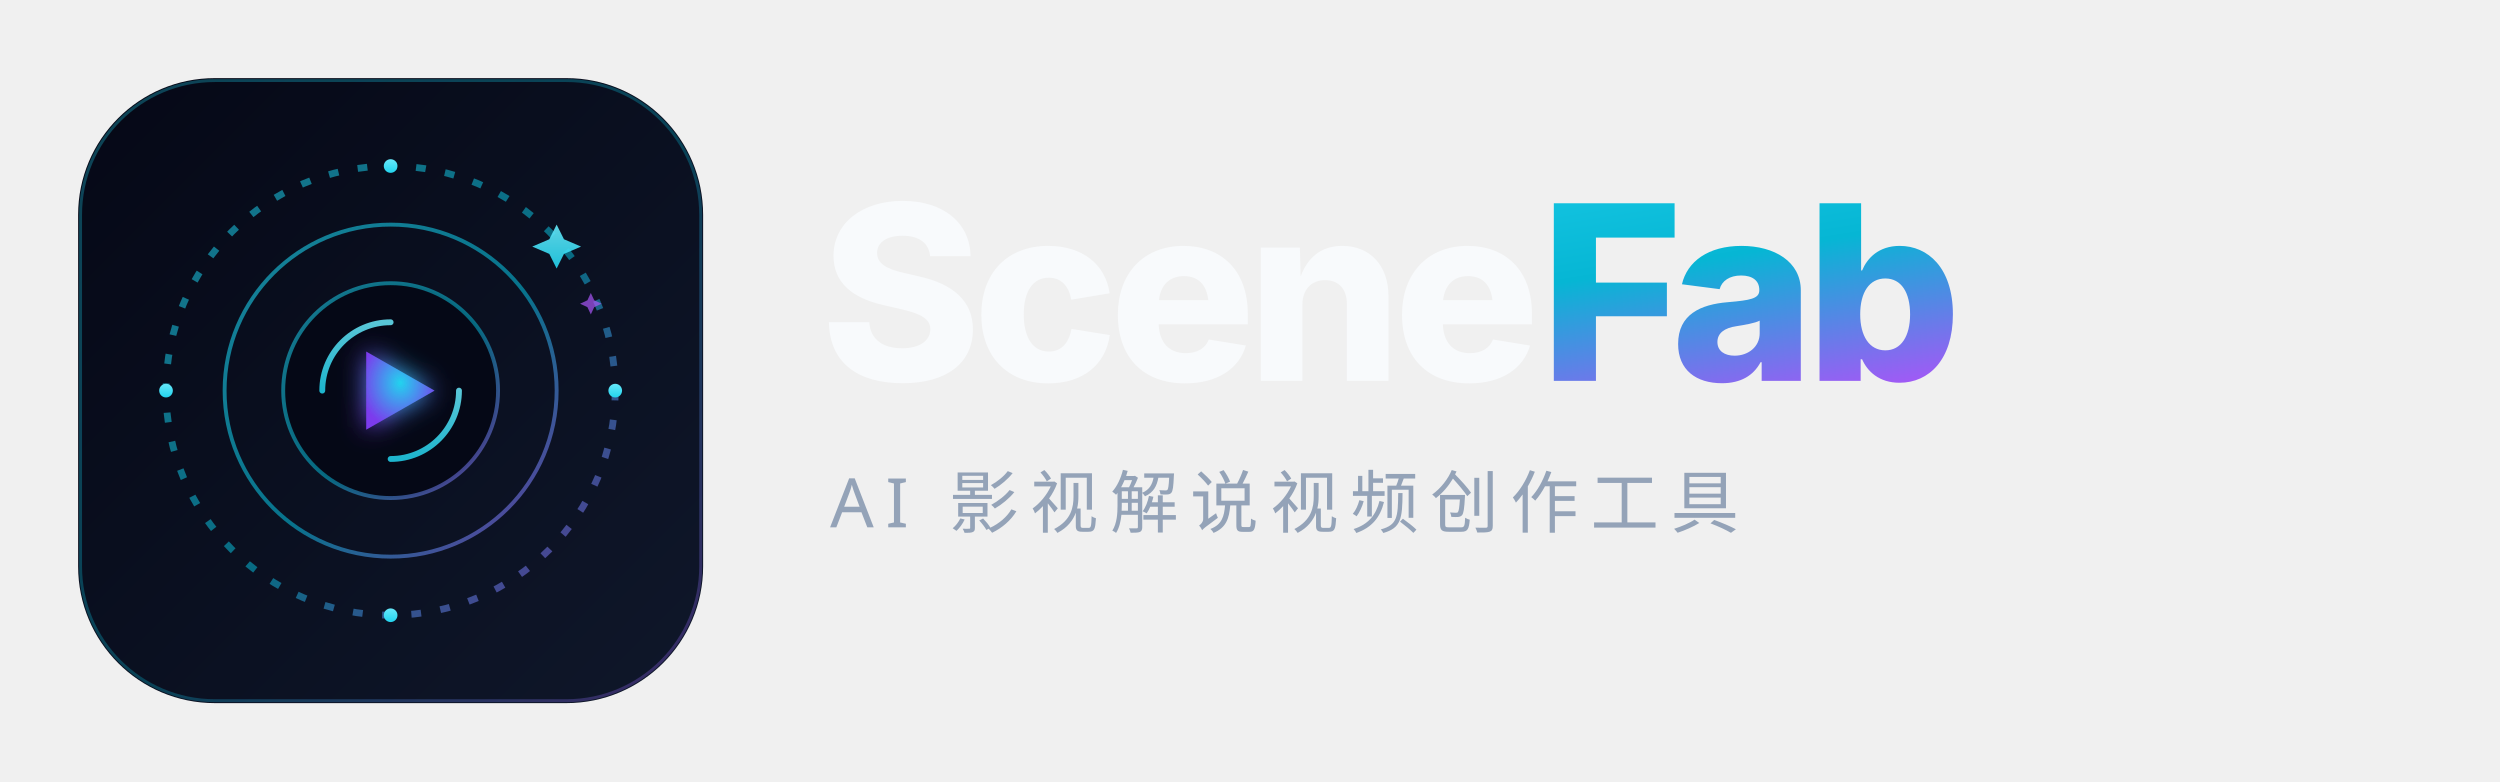
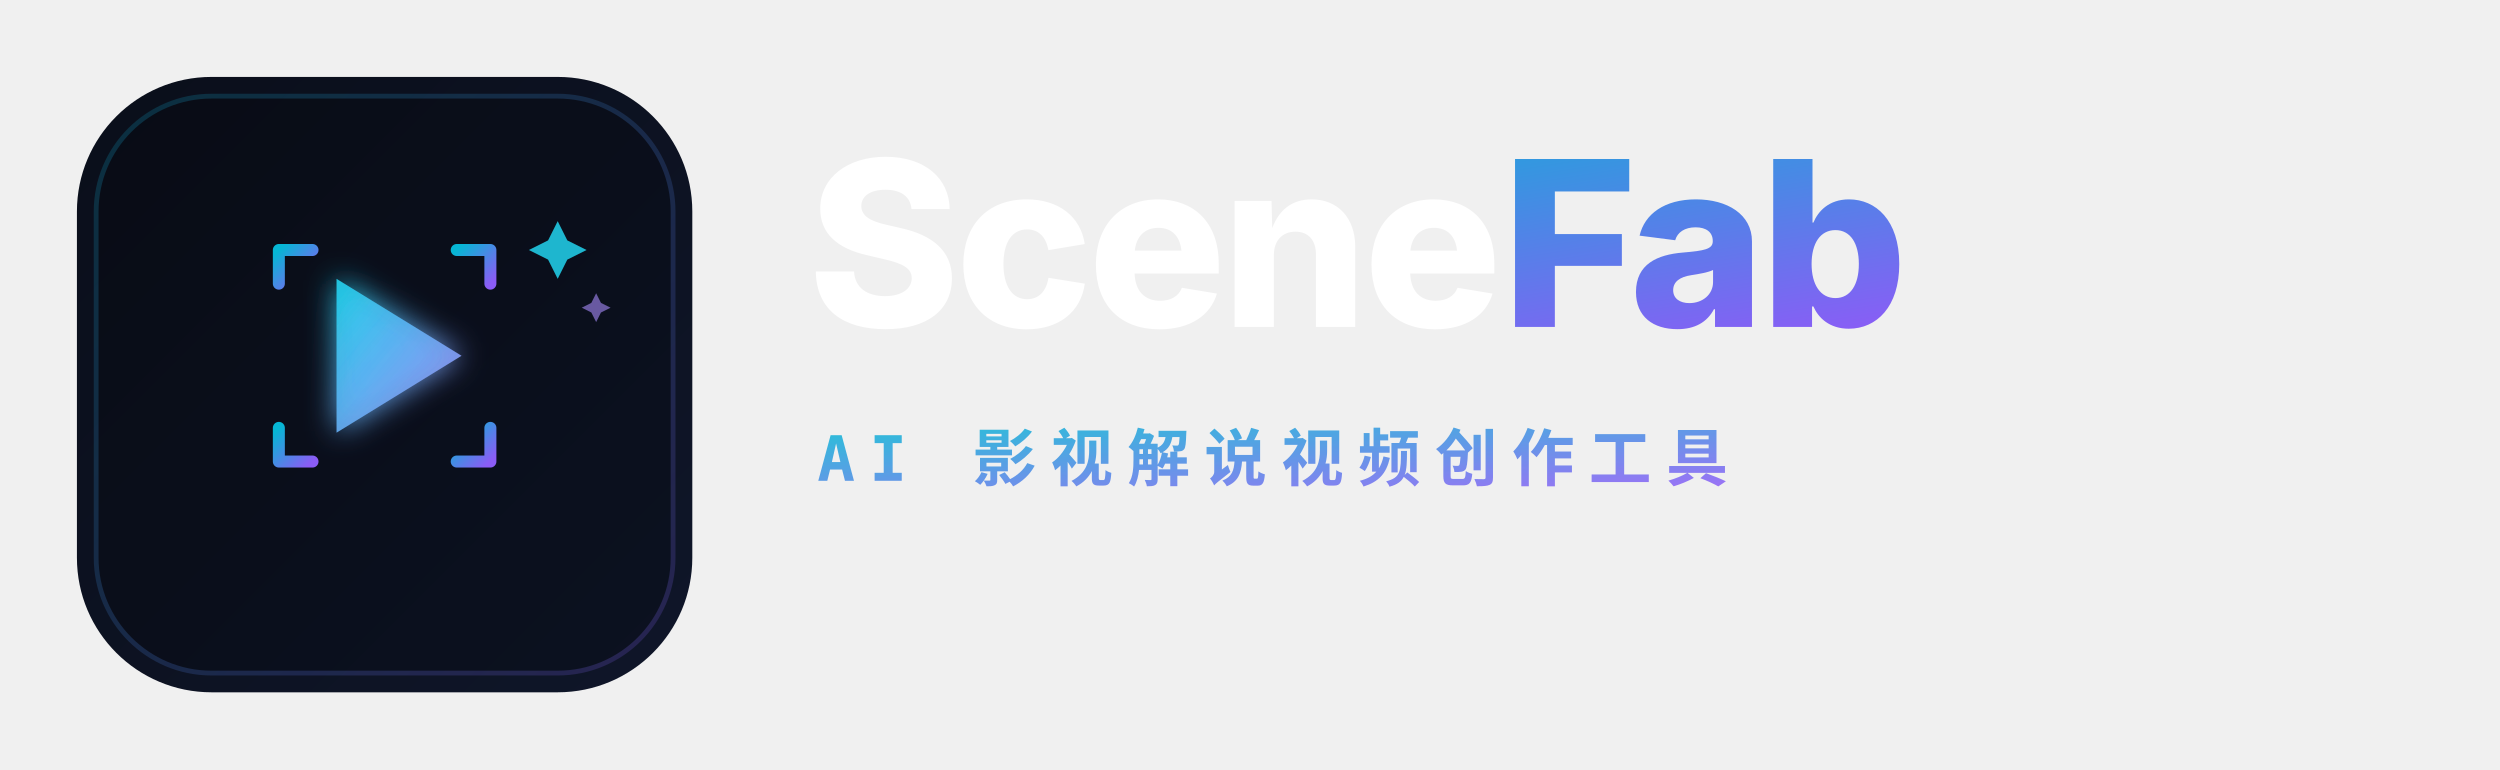
- <svg xmlns="http://www.w3.org/2000/svg" viewBox="0 0 512 160" role="img" aria-label="SceneFab — AI 影视解说视频创作工具">
+ <svg xmlns="http://www.w3.org/2000/svg" viewBox="0 0 520 160" role="img" aria-label="SceneFab - AI 影视解说视频创作工具">
  <defs>
    <linearGradient id="bgH" x1="0%" y1="0%" x2="100%" y2="100%">
-       <stop offset="0%" stop-color="#050816" />
-       <stop offset="100%" stop-color="#0f172a" />
+       <stop offset="0%" stop-color="#0a0e1a" />
+       <stop offset="100%" stop-color="#0f1629" />
    </linearGradient>
-     <linearGradient id="brandH" x1="0%" y1="0%" x2="100%" y2="100%">
+     <linearGradient id="accentH" x1="0%" y1="0%" x2="100%" y2="100%">
+       <stop offset="0%" stop-color="#06b6d4" />
+       <stop offset="100%" stop-color="#8b5cf6" />
+     </linearGradient>
+     <linearGradient id="playH" x1="0%" y1="0%" x2="100%" y2="100%">
      <stop offset="0%" stop-color="#22d3ee" />
-       <stop offset="55%" stop-color="#06b6d4" />
-       <stop offset="100%" stop-color="#a855f7" />
+       <stop offset="100%" stop-color="#a78bfa" />
    </linearGradient>
-     <linearGradient id="hiH" x1="0%" y1="0%" x2="0%" y2="100%">
-       <stop offset="0%" stop-color="#67e8f9" />
-       <stop offset="100%" stop-color="#22d3ee" />
-     </linearGradient>
-     <radialGradient id="coreH" cx="50%" cy="40%" r="60%">
-       <stop offset="0%" stop-color="#22d3ee" />
-       <stop offset="100%" stop-color="#7c3aed" />
-     </radialGradient>
    <filter id="glowH" x="-50%" y="-50%" width="200%" height="200%">
-       <feGaussianBlur stdDeviation="2.5" result="blur" />
+       <feGaussianBlur stdDeviation="3" result="blur" />
      <feMerge>
        <feMergeNode in="blur" />
        <feMergeNode in="SourceGraphic" />
      </feMerge>
    </filter>
  </defs>
  <g transform="translate(16 16)">
    <rect width="128" height="128" rx="28" fill="url(#bgH)" />
-     <rect x="0.5" y="0.5" width="127" height="127" rx="27.5" fill="none" stroke="url(#brandH)" stroke-width="0.6" opacity="0.3" />
-     <circle cx="64" cy="64" r="46" fill="none" stroke="url(#brandH)" stroke-width="1.4" stroke-dasharray="2 4" opacity="0.55" />
-     <circle cx="64" cy="64" r="34" fill="none" stroke="url(#brandH)" stroke-width="0.8" opacity="0.6" />
-     <g fill="url(#hiH)">
-       <circle cx="64" cy="18" r="1.4" />
-       <circle cx="110" cy="64" r="1.4" />
-       <circle cx="64" cy="110" r="1.4" />
-       <circle cx="18" cy="64" r="1.4" />
+     <rect x="4" y="4" width="120" height="120" rx="24" stroke="url(#accentH)" stroke-width="1" opacity="0.2" />
+     <g transform="translate(64, 58)">
+       <path d="M-22 -22 L-22 -15 M-22 -22 L-15 -22" stroke="url(#accentH)" stroke-width="2.5" stroke-linecap="round" />
+       <path d="M22 -22 L22 -15 M22 -22 L15 -22" stroke="url(#accentH)" stroke-width="2.5" stroke-linecap="round" />
+       <path d="M-22 22 L-22 15 M-22 22 L-15 22" stroke="url(#accentH)" stroke-width="2.5" stroke-linecap="round" />
+       <path d="M22 22 L22 15 M22 22 L15 22" stroke="url(#accentH)" stroke-width="2.5" stroke-linecap="round" />
    </g>
-     <g transform="translate(64 64)">
-       <circle r="22" fill="#050816" />
-       <circle r="22" fill="none" stroke="url(#brandH)" stroke-width="0.8" opacity="0.55" />
-       <path d="M -14 0 A 14 14 0 0 1 0 -14" fill="none" stroke="url(#hiH)" stroke-width="1.2" stroke-linecap="round" opacity="0.85" />
-       <path d="M 14 0 A 14 14 0 0 1 0 14" fill="none" stroke="url(#hiH)" stroke-width="1.2" stroke-linecap="round" opacity="0.85" />
-       <path d="M -5 -8 L 9 0 L -5 8 Z" fill="url(#coreH)" filter="url(#glowH)" />
+     <g filter="url(#glowH)">
+       <path d="M54 42 L54 74 L80 58 Z" fill="url(#playH)" opacity="0.9" />
    </g>
-     <path d="M 98 30 L 99.5 33 L 103 34.5 L 99.5 36 L 98 39 L 96.5 36 L 93 34.5 L 96.5 33 Z" fill="url(#hiH)" opacity="0.9" />
-     <path d="M 105 44 L 105.7 45.5 L 107.2 46.2 L 105.7 46.9 L 105 48.4 L 104.3 46.9 L 102.8 46.2 L 104.3 45.5 Z" fill="#a855f7" opacity="0.7" />
+     <g transform="translate(100, 36)">
+       <path d="M0 -6 L2 -2 L6 0 L2 2 L0 6 L-2 2 L-6 0 L-2 -2 Z" fill="#22d3ee" opacity="0.85" />
+     </g>
+     <g transform="translate(108, 48) scale(0.5)">
+       <path d="M0 -6 L2 -2 L6 0 L2 2 L0 6 L-2 2 L-6 0 L-2 -2 Z" fill="#a78bfa" opacity="0.6" />
+     </g>
  </g>
  <g transform="translate(168 0)">
-     <text x="0" y="78" font-family="Inter, 'SF Pro Display', 'Helvetica Neue', system-ui, -apple-system, 'PingFang SC', sans-serif" font-size="50" font-weight="800" fill="#f8fafc" letter-spacing="-1.8">Scene<tspan fill="url(#brandH)">Fab</tspan>
+     <text x="0" y="68" font-family="Inter, 'Helvetica Neue', system-ui, -apple-system, 'PingFang SC', 'Microsoft YaHei', sans-serif" font-size="48" font-weight="800" fill="#FFFFFF" letter-spacing="-1">Scene<tspan fill="url(#accentH)">Fab</tspan>
    </text>
-     <text x="2" y="108" font-family="'PingFang SC', 'Microsoft YaHei', 'Hiragino Sans GB', system-ui, sans-serif" font-size="14" font-weight="500" fill="#94a3b8" letter-spacing="2.4">AI 影视解说视频创作工具</text>
+     <text x="2" y="100" font-family="'SF Mono', 'JetBrains Mono', 'Fira Code', monospace" font-size="13" font-weight="600" fill="url(#accentH)" letter-spacing="3" opacity="0.85">AI 影视解说视频创作工具</text>
  </g>
</svg>
